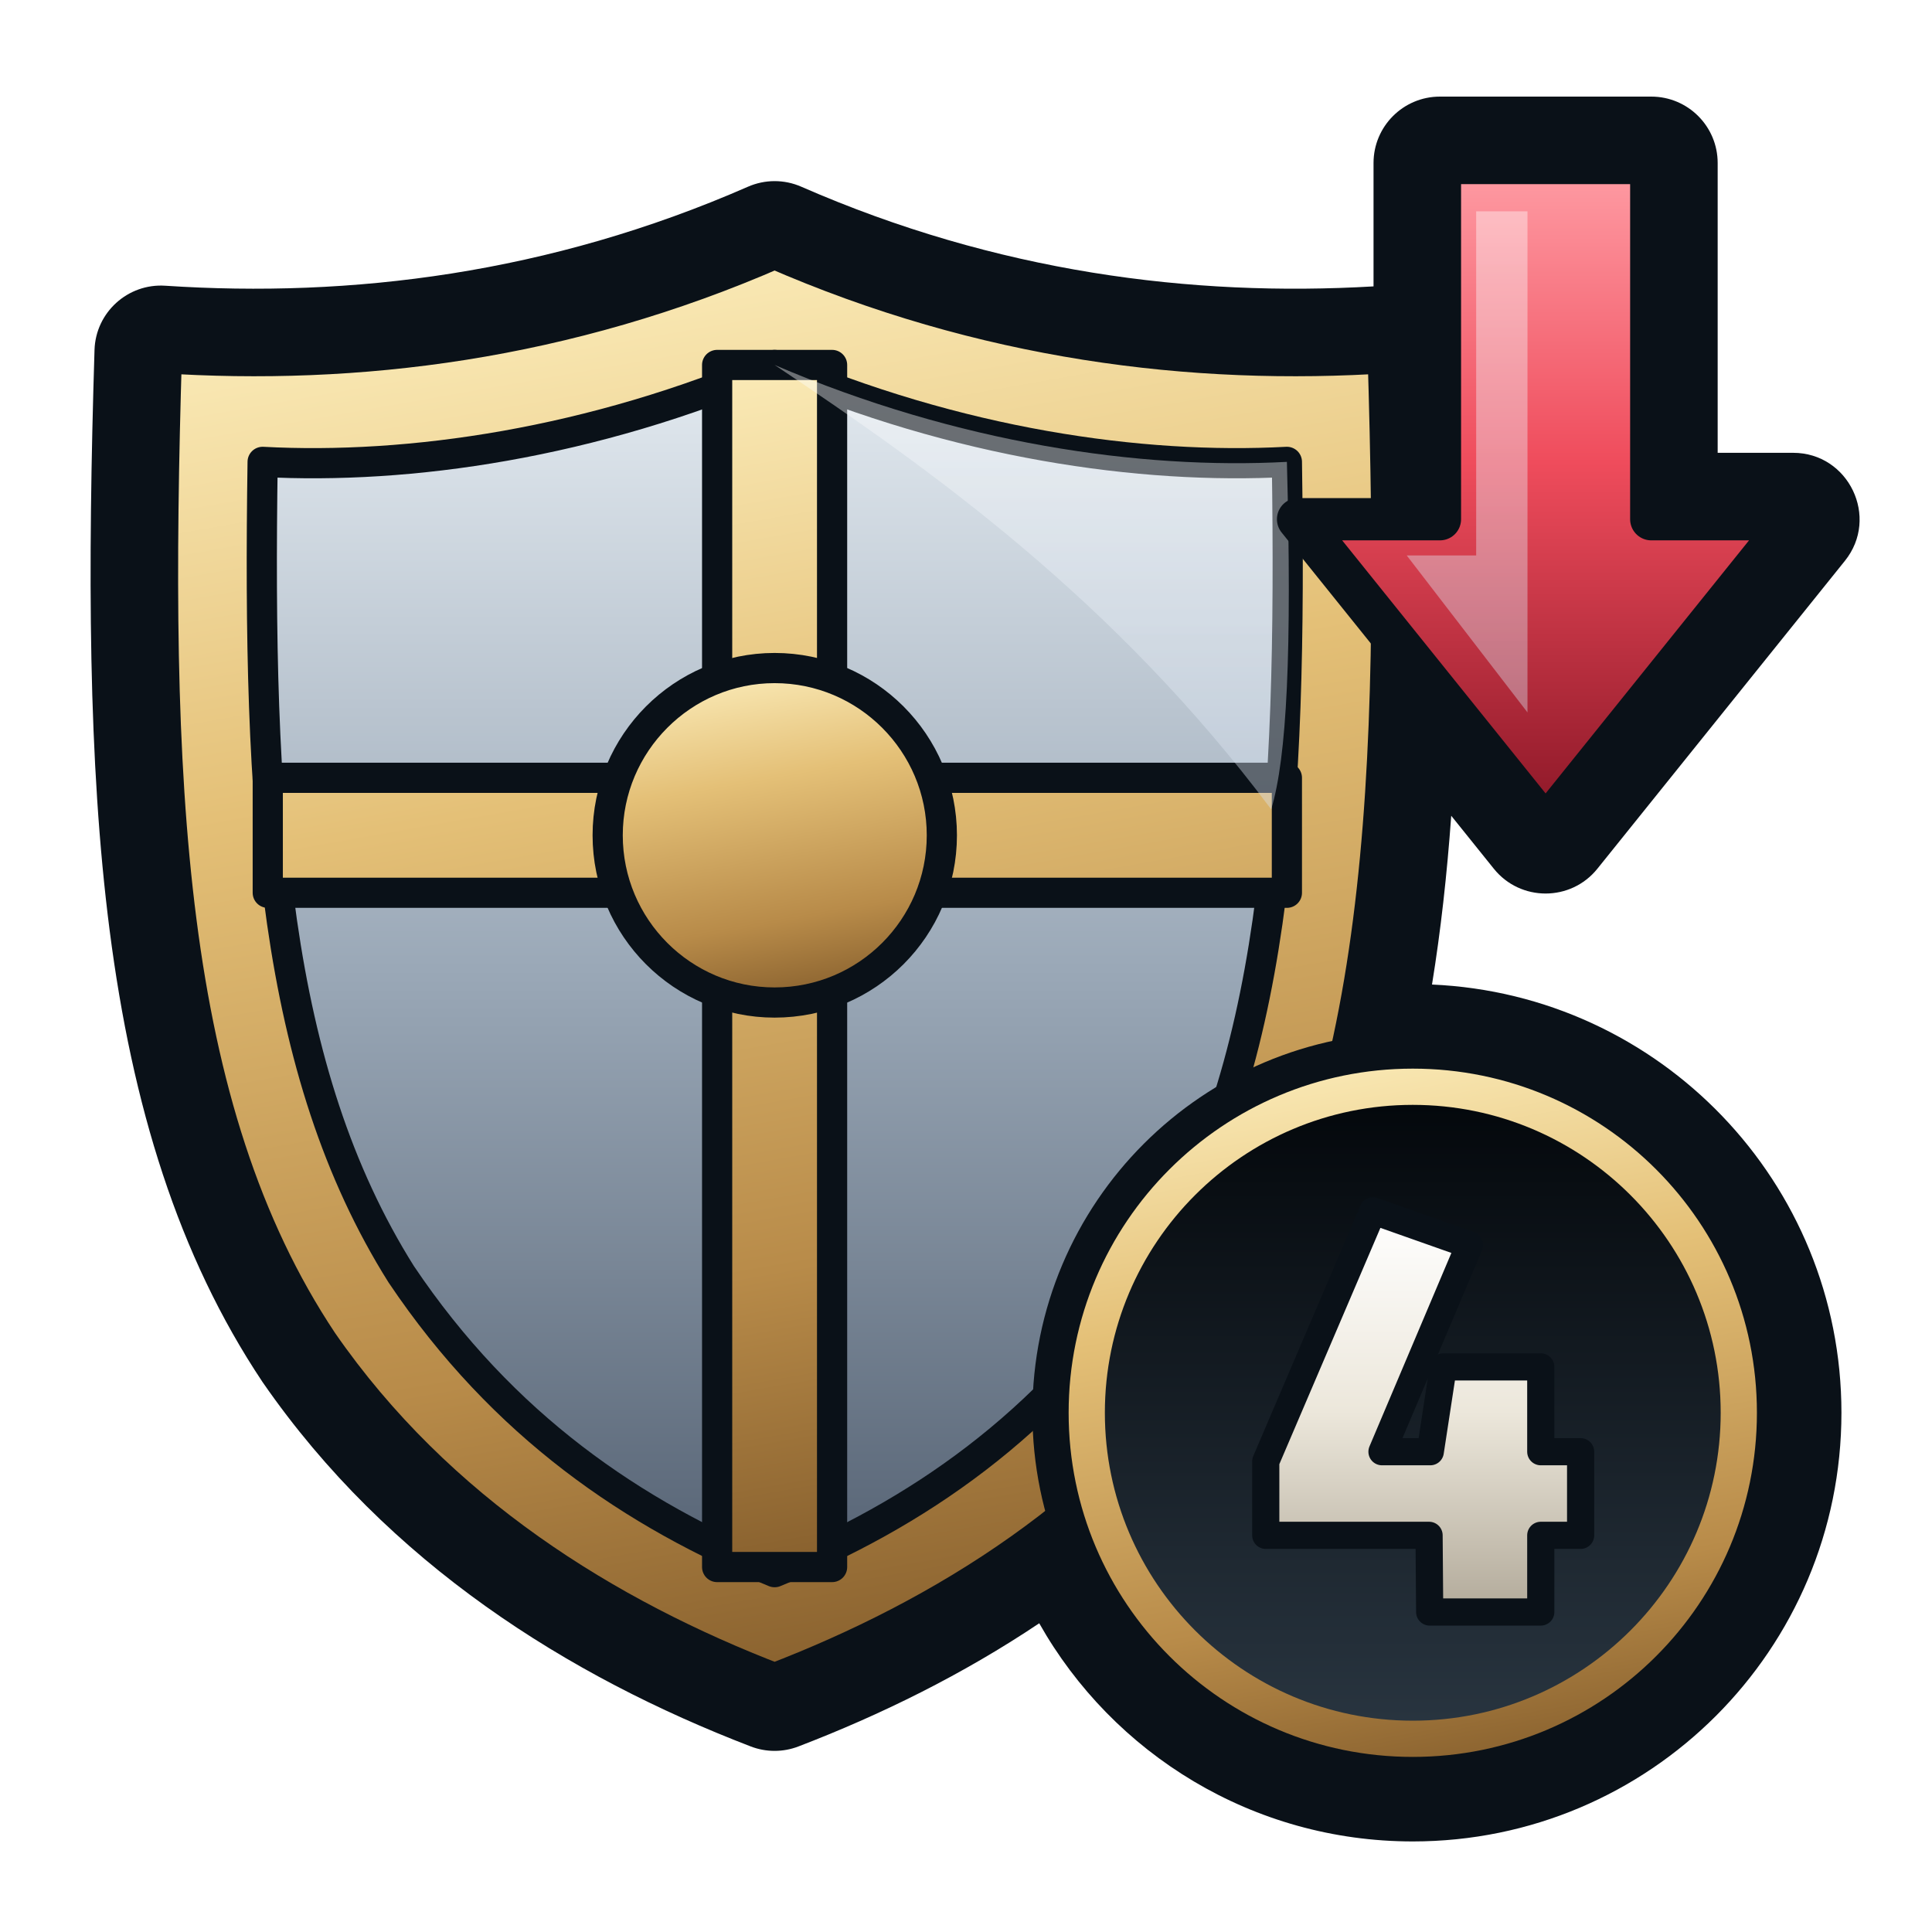
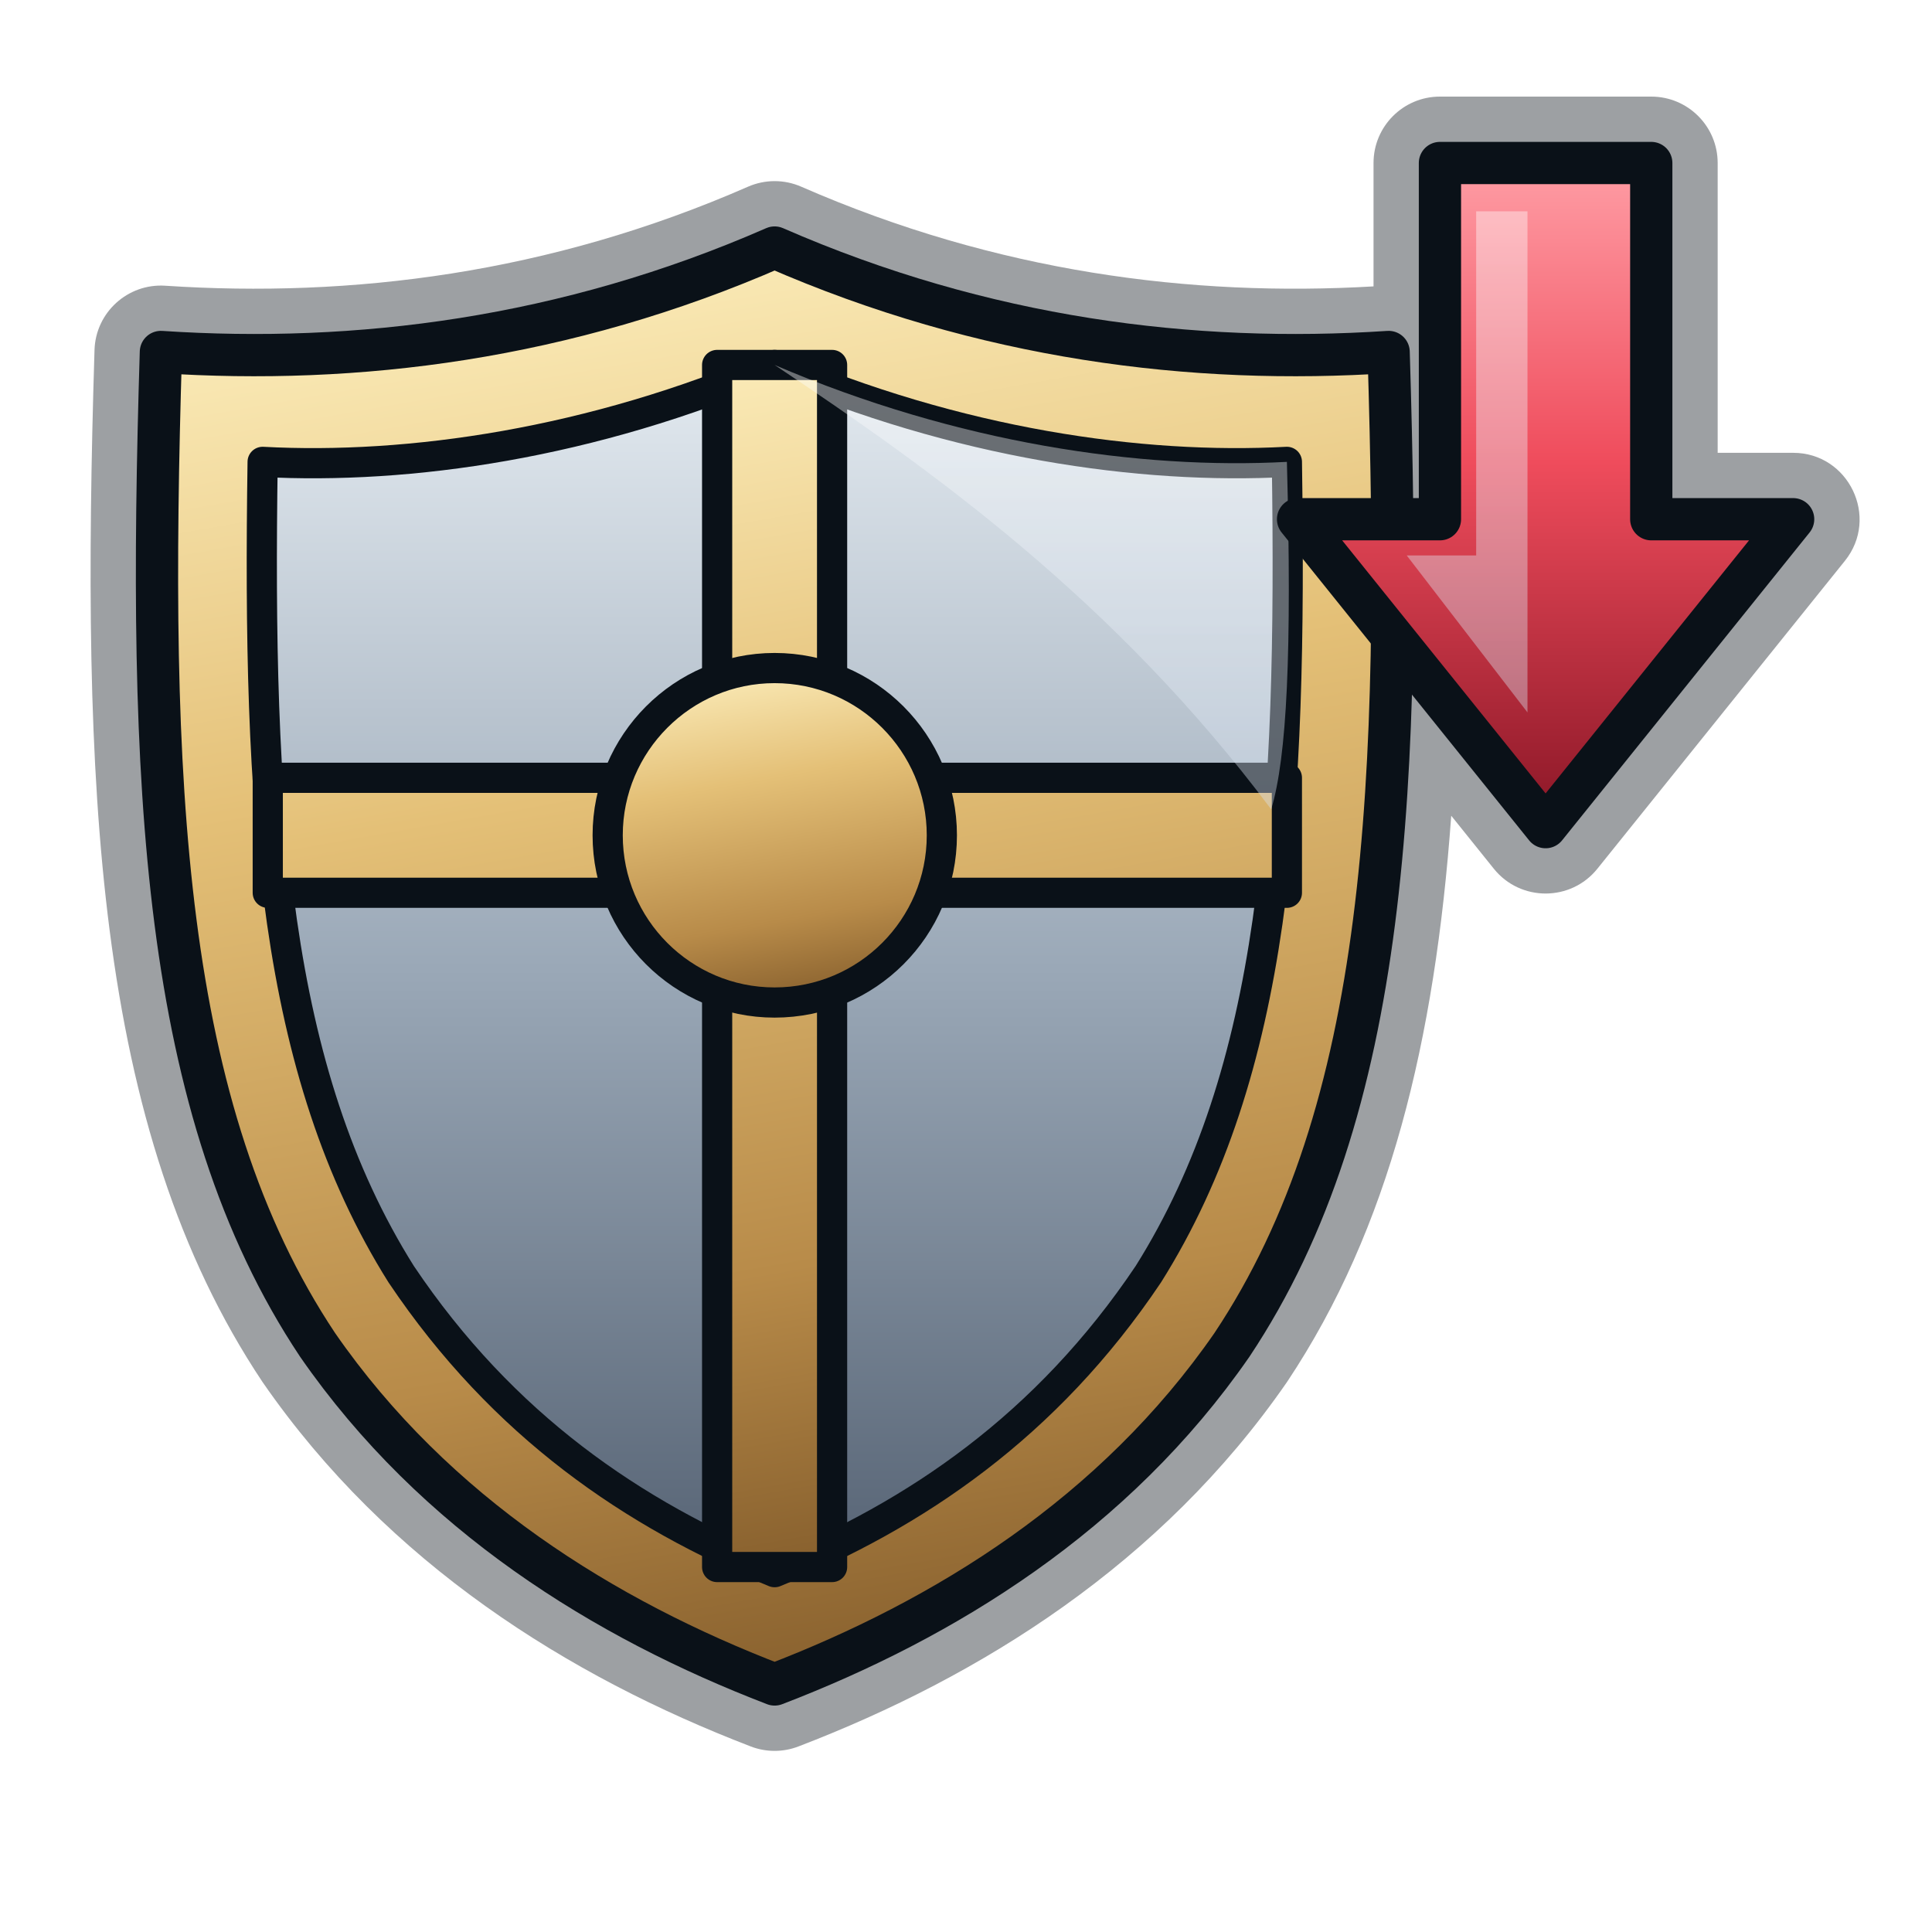
<svg xmlns="http://www.w3.org/2000/svg" width="64" height="64" viewBox="0 0 64 64">
  <defs>
    <linearGradient id="linear-gradient-1" x1="20.978" y1="5.418" x2="30.352" y2="58.582" gradientUnits="userSpaceOnUse">
      <stop offset="0" stop-color="#fff3c4" />
      <stop offset="0.35" stop-color="#e4c077" />
      <stop offset="0.72" stop-color="#b88b49" />
      <stop offset="1" stop-color="#7a5426" />
    </linearGradient>
    <linearGradient id="linear-gradient-2" x1="25.665" y1="12.09" x2="25.665" y2="52.08" gradientUnits="userSpaceOnUse">
      <stop offset="0" stop-color="#e3eaf0" />
      <stop offset="0.5" stop-color="#9aa8b7" />
      <stop offset="1" stop-color="#566374" />
    </linearGradient>
    <linearGradient id="linear-gradient-3" x1="21.836" y1="9.804" x2="29.664" y2="54.196" gradientUnits="userSpaceOnUse">
      <stop offset="0" stop-color="#fff3c4" />
      <stop offset="0.35" stop-color="#e4c077" />
      <stop offset="0.72" stop-color="#b88b49" />
      <stop offset="1" stop-color="#7a5426" />
    </linearGradient>
    <linearGradient id="linear-gradient-4" x1="24.551" y1="21.351" x2="26.779" y2="33.989" gradientUnits="userSpaceOnUse">
      <stop offset="0" stop-color="#fff3c4" />
      <stop offset="0.35" stop-color="#e4c077" />
      <stop offset="0.72" stop-color="#b88b49" />
      <stop offset="1" stop-color="#7a5426" />
    </linearGradient>
    <linearGradient id="linear-gradient-5" x1="34.177" y1="12.09" x2="34.177" y2="26.81" gradientUnits="userSpaceOnUse">
      <stop offset="0" stop-color="#ffffff" />
      <stop offset="1" stop-color="#d8e3f1" />
    </linearGradient>
    <linearGradient id="linear-gradient-6" x1="51.2" y1="5.4" x2="51.2" y2="27.4" gradientUnits="userSpaceOnUse">
      <stop offset="0" stop-color="#ff9da5" />
      <stop offset="0.45" stop-color="#ef4c5c" />
      <stop offset="1" stop-color="#8a1626" />
    </linearGradient>
    <linearGradient id="linear-gradient-7" x1="48.6" y1="7" x2="48.6" y2="23.6" gradientUnits="userSpaceOnUse">
      <stop offset="0" stop-color="#ffffff" />
      <stop offset="1" stop-color="#d8e3f1" />
    </linearGradient>
-     <linearGradient id="linear-gradient-8" x1="44.386" y1="33.11" x2="49.214" y2="60.49" gradientUnits="userSpaceOnUse">
-       <stop offset="0" stop-color="#fff3c4" />
-       <stop offset="0.35" stop-color="#e4c077" />
-       <stop offset="0.72" stop-color="#b88b49" />
-       <stop offset="1" stop-color="#7a5426" />
-     </linearGradient>
-     <linearGradient id="linear-gradient-9" x1="46.8" y1="36.6" x2="46.8" y2="57" gradientUnits="userSpaceOnUse">
-       <stop offset="0" stop-color="#04080c" />
-       <stop offset="1" stop-color="#28343f" />
-     </linearGradient>
-     <linearGradient id="linear-gradient-10" x1="47.145" y1="40.11" x2="47.145" y2="53.4" gradientUnits="userSpaceOnUse">
-       <stop offset="0" stop-color="#ffffff" />
-       <stop offset="0.5" stop-color="#ece7db" />
-       <stop offset="1" stop-color="#b2aa9a" />
-     </linearGradient>
  </defs>
  <g id="Layer_1" data-name="Layer 1">
    <g id="emblem">
-       <path id="halo" d="M45.5 5.4 C45.5 4.185 46.485 3.2 47.7 3.2 L54.7 3.2 C55.915 3.2 56.9 4.185 56.9 5.4 L56.9 15 L59.4 15 C61.242 15 62.269 17.143 61.115 18.578 L52.915 28.778 C52.035 29.873 50.365 29.873 49.485 28.778 L48.074 27.023 C47.933 28.973 47.726 30.836 47.437 32.614 C54.986 32.947 61 39.169 61 46.8 C61 54.645 54.645 61 46.8 61 C41.506 61 36.868 58.101 34.426 53.773 C31.886 55.475 29.171 56.809 26.448 57.854 C25.94 58.049 25.378 58.049 24.871 57.854 C18.828 55.531 12.859 51.795 8.711 45.802 C8.704 45.791 8.696 45.781 8.689 45.77 C5.9 41.584 4.38 36.629 3.632 30.82 C2.913 25.24 2.907 18.849 3.131 11.592 C3.169 10.348 4.234 9.383 5.475 9.465 C11.613 9.871 18.181 9.073 24.778 6.185 C25.34 5.939 25.979 5.938 26.541 6.184 C33.021 9.018 39.464 9.84 45.5 9.487 Z" fill="#0a1118" />
+       <path id="halo" d="M45.5 5.4 C45.5 4.185 46.485 3.2 47.7 3.2 L54.7 3.2 C55.915 3.2 56.9 4.185 56.9 5.4 L56.9 15 L59.4 15 C61.242 15 62.269 17.143 61.115 18.578 L52.915 28.778 C52.035 29.873 50.365 29.873 49.485 28.778 L48.074 27.022 C47.532 34.497 46.029 40.684 42.641 45.77 C42.634 45.781 42.626 45.791 42.619 45.802 C38.471 51.795 32.501 55.532 26.448 57.854 C25.94 58.049 25.378 58.049 24.871 57.854 C18.828 55.531 12.859 51.795 8.711 45.802 C8.704 45.791 8.696 45.781 8.689 45.77 C5.9 41.584 4.38 36.629 3.632 30.82 C2.913 25.24 2.907 18.849 3.131 11.592 C3.169 10.348 4.234 9.383 5.475 9.465 C11.613 9.871 18.181 9.073 24.778 6.185 C25.34 5.939 25.979 5.938 26.541 6.184 C33.021 9.018 39.464 9.84 45.5 9.487 Z" fill="#0a1118" opacity="0.4" />
      <path id="rim" d="M25.66 8.2 C32.59 11.23 39.51 12.09 46 11.66 C46.44 25.94 46 36.76 40.81 44.55 C36.92 50.17 31.29 53.64 25.66 55.8 C20.04 53.64 14.41 50.17 10.52 44.55 C5.33 36.76 4.89 25.94 5.33 11.66 C11.82 12.09 18.74 11.23 25.66 8.2 Z" fill="url(#linear-gradient-1)" stroke="#0a1118" stroke-width="1.4" stroke-linejoin="round" />
      <path id="field" d="M25.66 12.09 C31.72 14.69 37.78 15.56 42.63 15.3 C42.8 26.81 42.28 35.46 38.04 42.21 C34.67 47.23 30.34 50.17 25.66 52.08 C20.99 50.17 16.66 47.23 13.29 42.21 C9.05 35.46 8.53 26.81 8.7 15.3 C13.55 15.56 19.61 14.69 25.66 12.09 Z" fill="url(#linear-gradient-2)" stroke="#0a1118" stroke-linejoin="round" />
-       <path id="cross" d="M23.756 25.766 L23.756 12.09 L27.564 12.09 L27.564 25.766 L42.63 25.766 L42.63 29.574 L27.564 29.574 L27.564 51.91 L23.756 51.91 L23.756 29.574 L8.87 29.574 L8.87 25.766 Z" fill="url(#linear-gradient-3)" stroke="#0a1118" stroke-linejoin="round" />
+       <polygon id="cross" points="23.756,25.766 23.756,12.09 27.564,12.09 27.564,25.766 42.63,25.766 42.63,29.574 27.564,29.574 27.564,51.91 23.756,51.91 23.756,29.574 8.87,29.574 8.87,25.766" fill="url(#linear-gradient-3)" stroke="#0a1118" stroke-linejoin="round" />
      <path id="boss" d="M31.2 27.67 C31.2 30.73 28.72 33.21 25.66 33.21 C22.61 33.21 20.13 30.73 20.13 27.67 C20.13 24.62 22.61 22.13 25.66 22.13 C28.72 22.13 31.2 24.62 31.2 27.67 Z" fill="url(#linear-gradient-4)" stroke="#0a1118" stroke-linejoin="round" />
      <path id="sheen" d="M25.66 12.09 C31.72 14.69 37.78 15.56 42.63 15.3 C42.8 21.61 42.63 25.08 42.11 26.81 C36.92 19.88 30.86 15.56 25.66 12.09 Z" fill="url(#linear-gradient-5)" opacity="0.4" />
-       <path id="arrow_down" data-name="arrow down" d="M51.2 27.4 L59.4 17.2 L54.7 17.2 L54.7 5.4 L47.7 5.4 L47.7 17.2 L43 17.2 Z" fill="url(#linear-gradient-6)" stroke="#0a1118" stroke-width="1.4" stroke-linejoin="round" />
-       <path id="arrow_shine" data-name="arrow shine" d="M48.9 7 L50.6 7 L50.6 23.6 L46.6 18.4 L48.9 18.4 Z" fill="url(#linear-gradient-7)" opacity="0.4" />
-       <path id="numeral_ring" data-name="numeral ring" d="M58.8 46.8 C58.8 53.43 53.43 58.8 46.8 58.8 C40.17 58.8 34.8 53.43 34.8 46.8 C34.8 40.17 40.17 34.8 46.8 34.8 C53.43 34.8 58.8 40.17 58.8 46.8 Z" fill="url(#linear-gradient-8)" stroke="#0a1118" stroke-width="1.2" stroke-linejoin="round" />
-       <path id="numeral_disc" data-name="numeral disc" d="M57 46.8 C57 52.43 52.43 57 46.8 57 C41.17 57 36.6 52.43 36.6 46.8 C36.6 41.17 41.17 36.6 46.8 36.6 C52.43 36.6 57 41.17 57 46.8 Z" fill="url(#linear-gradient-9)" />
-       <path id="numeral" d="M52.36 50.86 L51.04 50.86 L51.04 53.4 L47.36 53.4 L47.34 50.86 L41.93 50.86 L41.93 48.41 L45.48 40.11 L48.68 41.24 L45.78 48.09 L47.38 48.09 L47.81 45.28 L51.04 45.28 L51.04 48.09 L52.36 48.09 Z" fill="url(#linear-gradient-10)" stroke="#0a1118" stroke-width="0.9" stroke-linejoin="round" />
+       <polygon id="arrow_down" data-name="arrow down" points="51.2,27.4 59.4,17.2 54.7,17.2 54.7,5.4 47.7,5.4 47.7,17.2 43,17.2" fill="url(#linear-gradient-6)" stroke="#0a1118" stroke-width="1.4" stroke-linejoin="round" />
+       <polygon id="arrow_shine" data-name="arrow shine" points="48.9,7 50.6,7 50.6,23.6 46.6,18.4 48.9,18.4" fill="url(#linear-gradient-7)" opacity="0.4" />
    </g>
  </g>
</svg>
